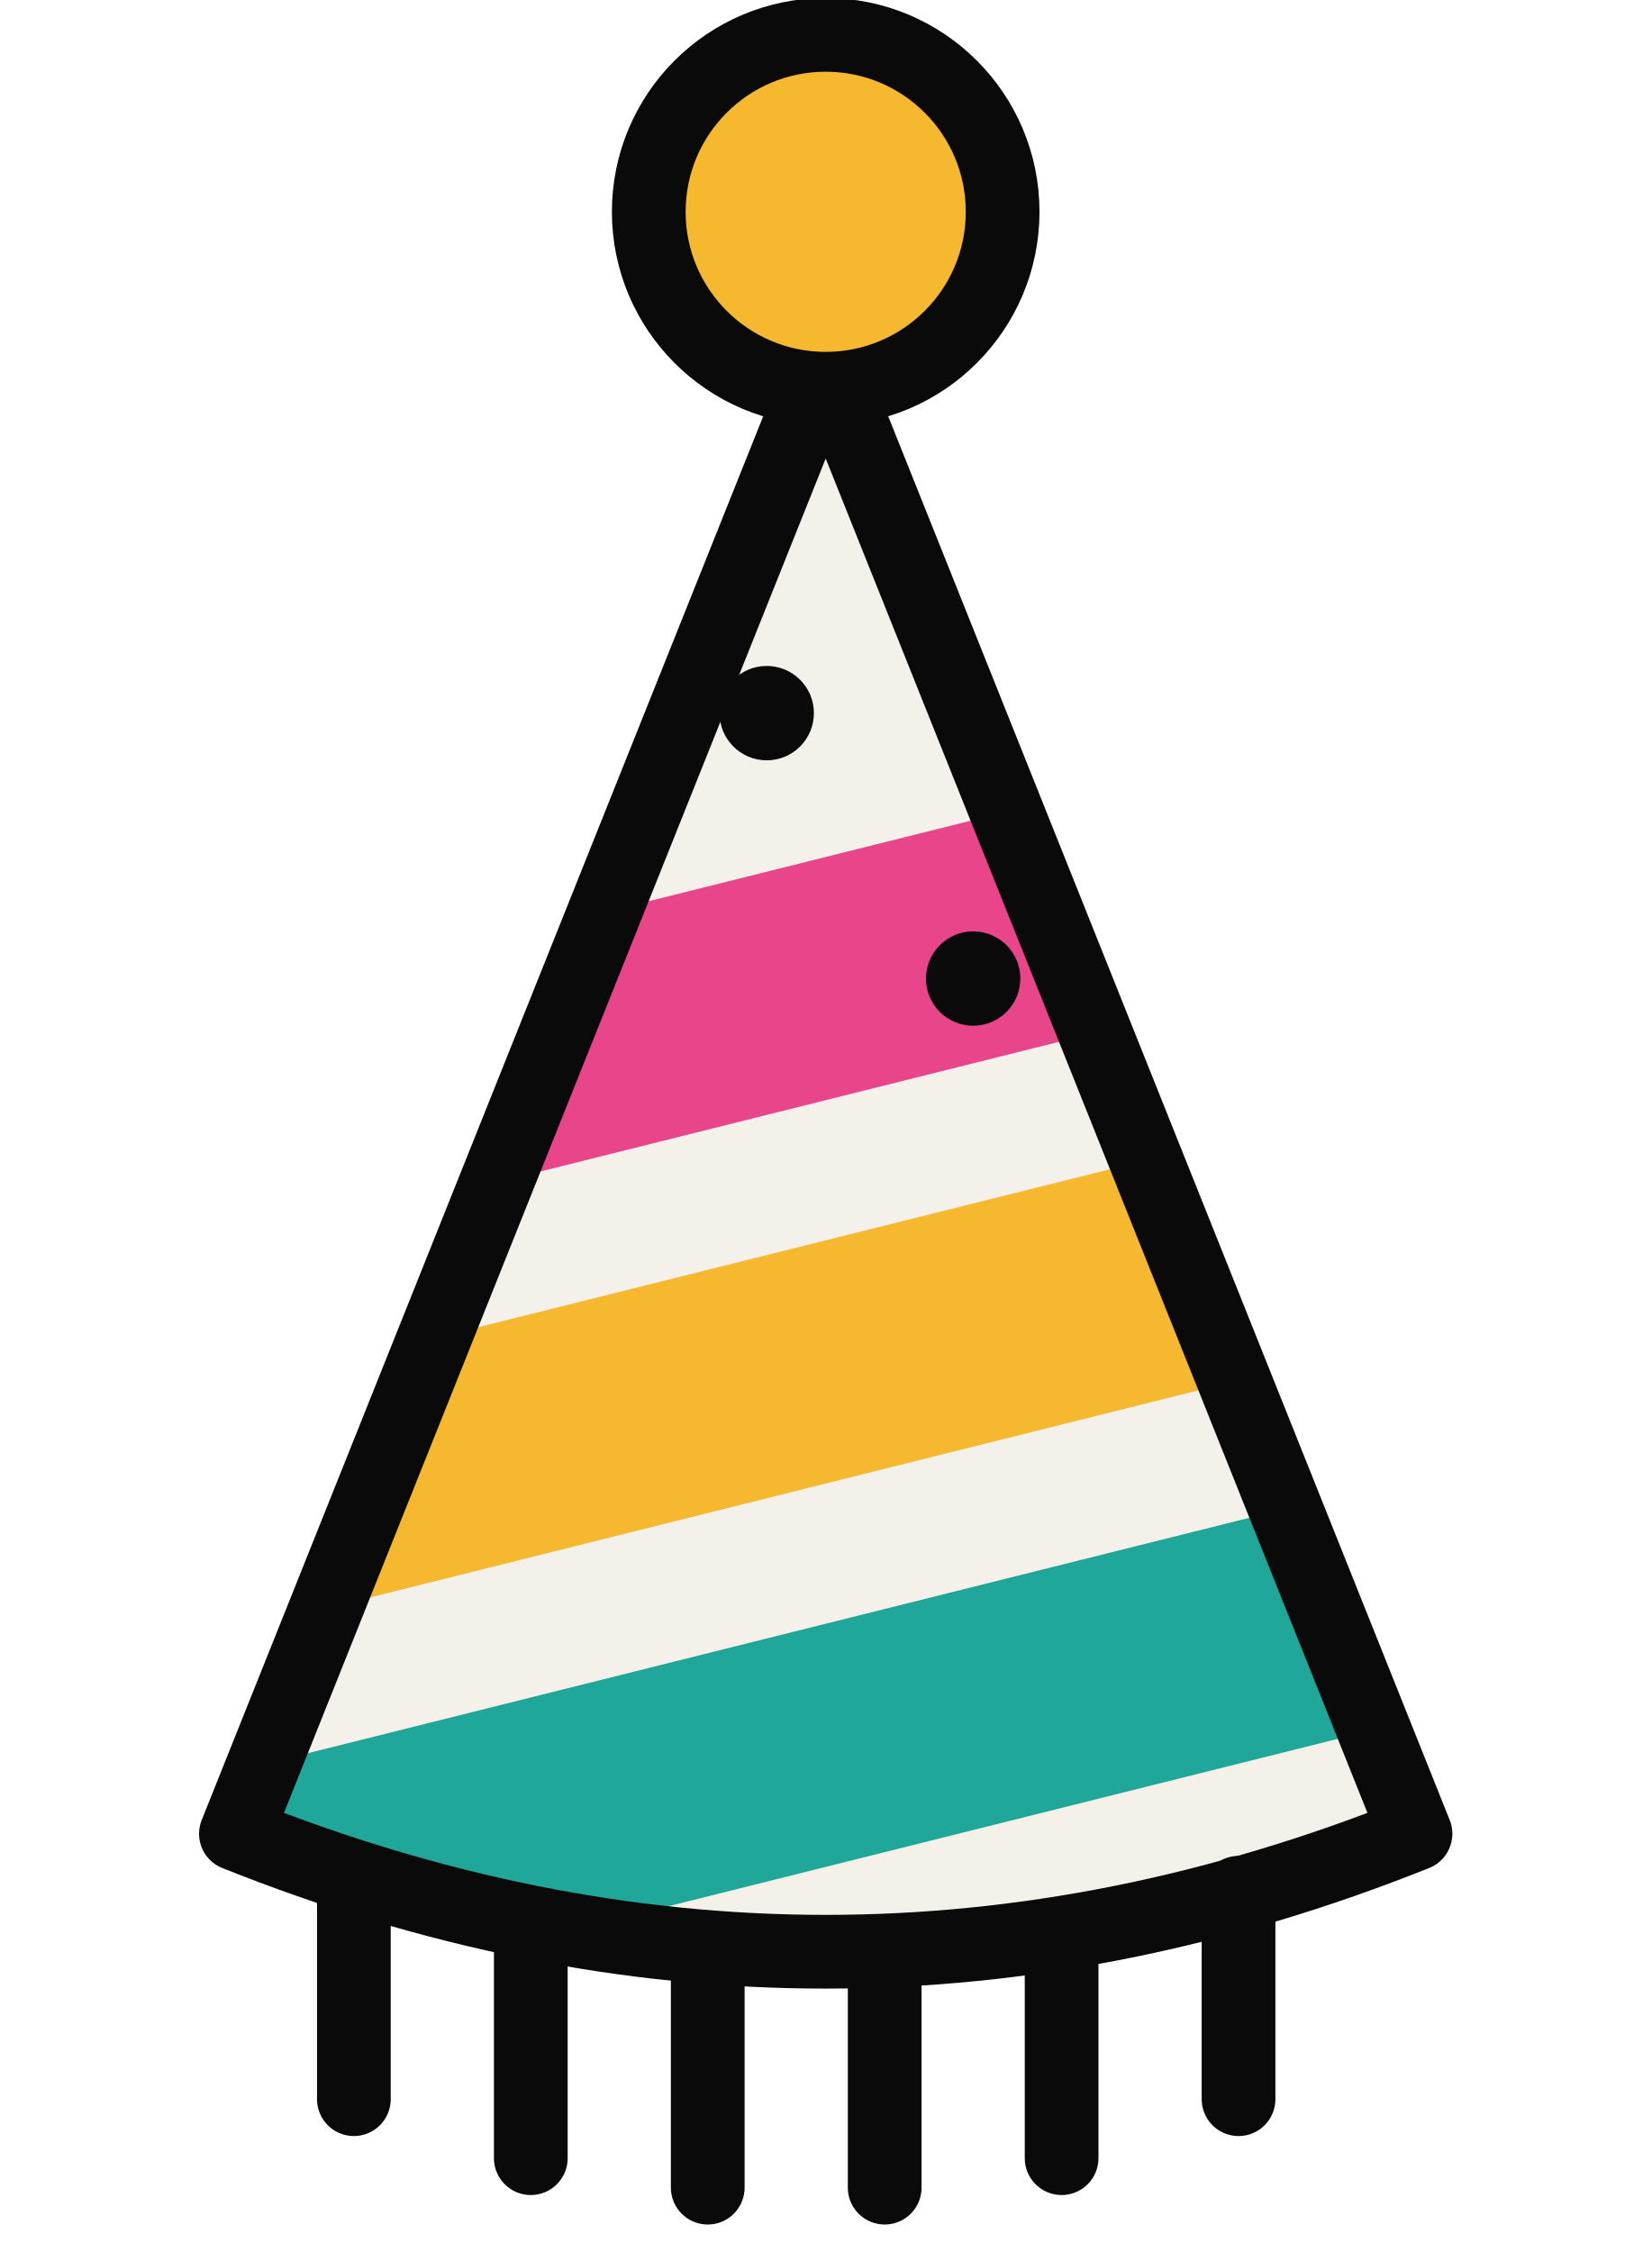
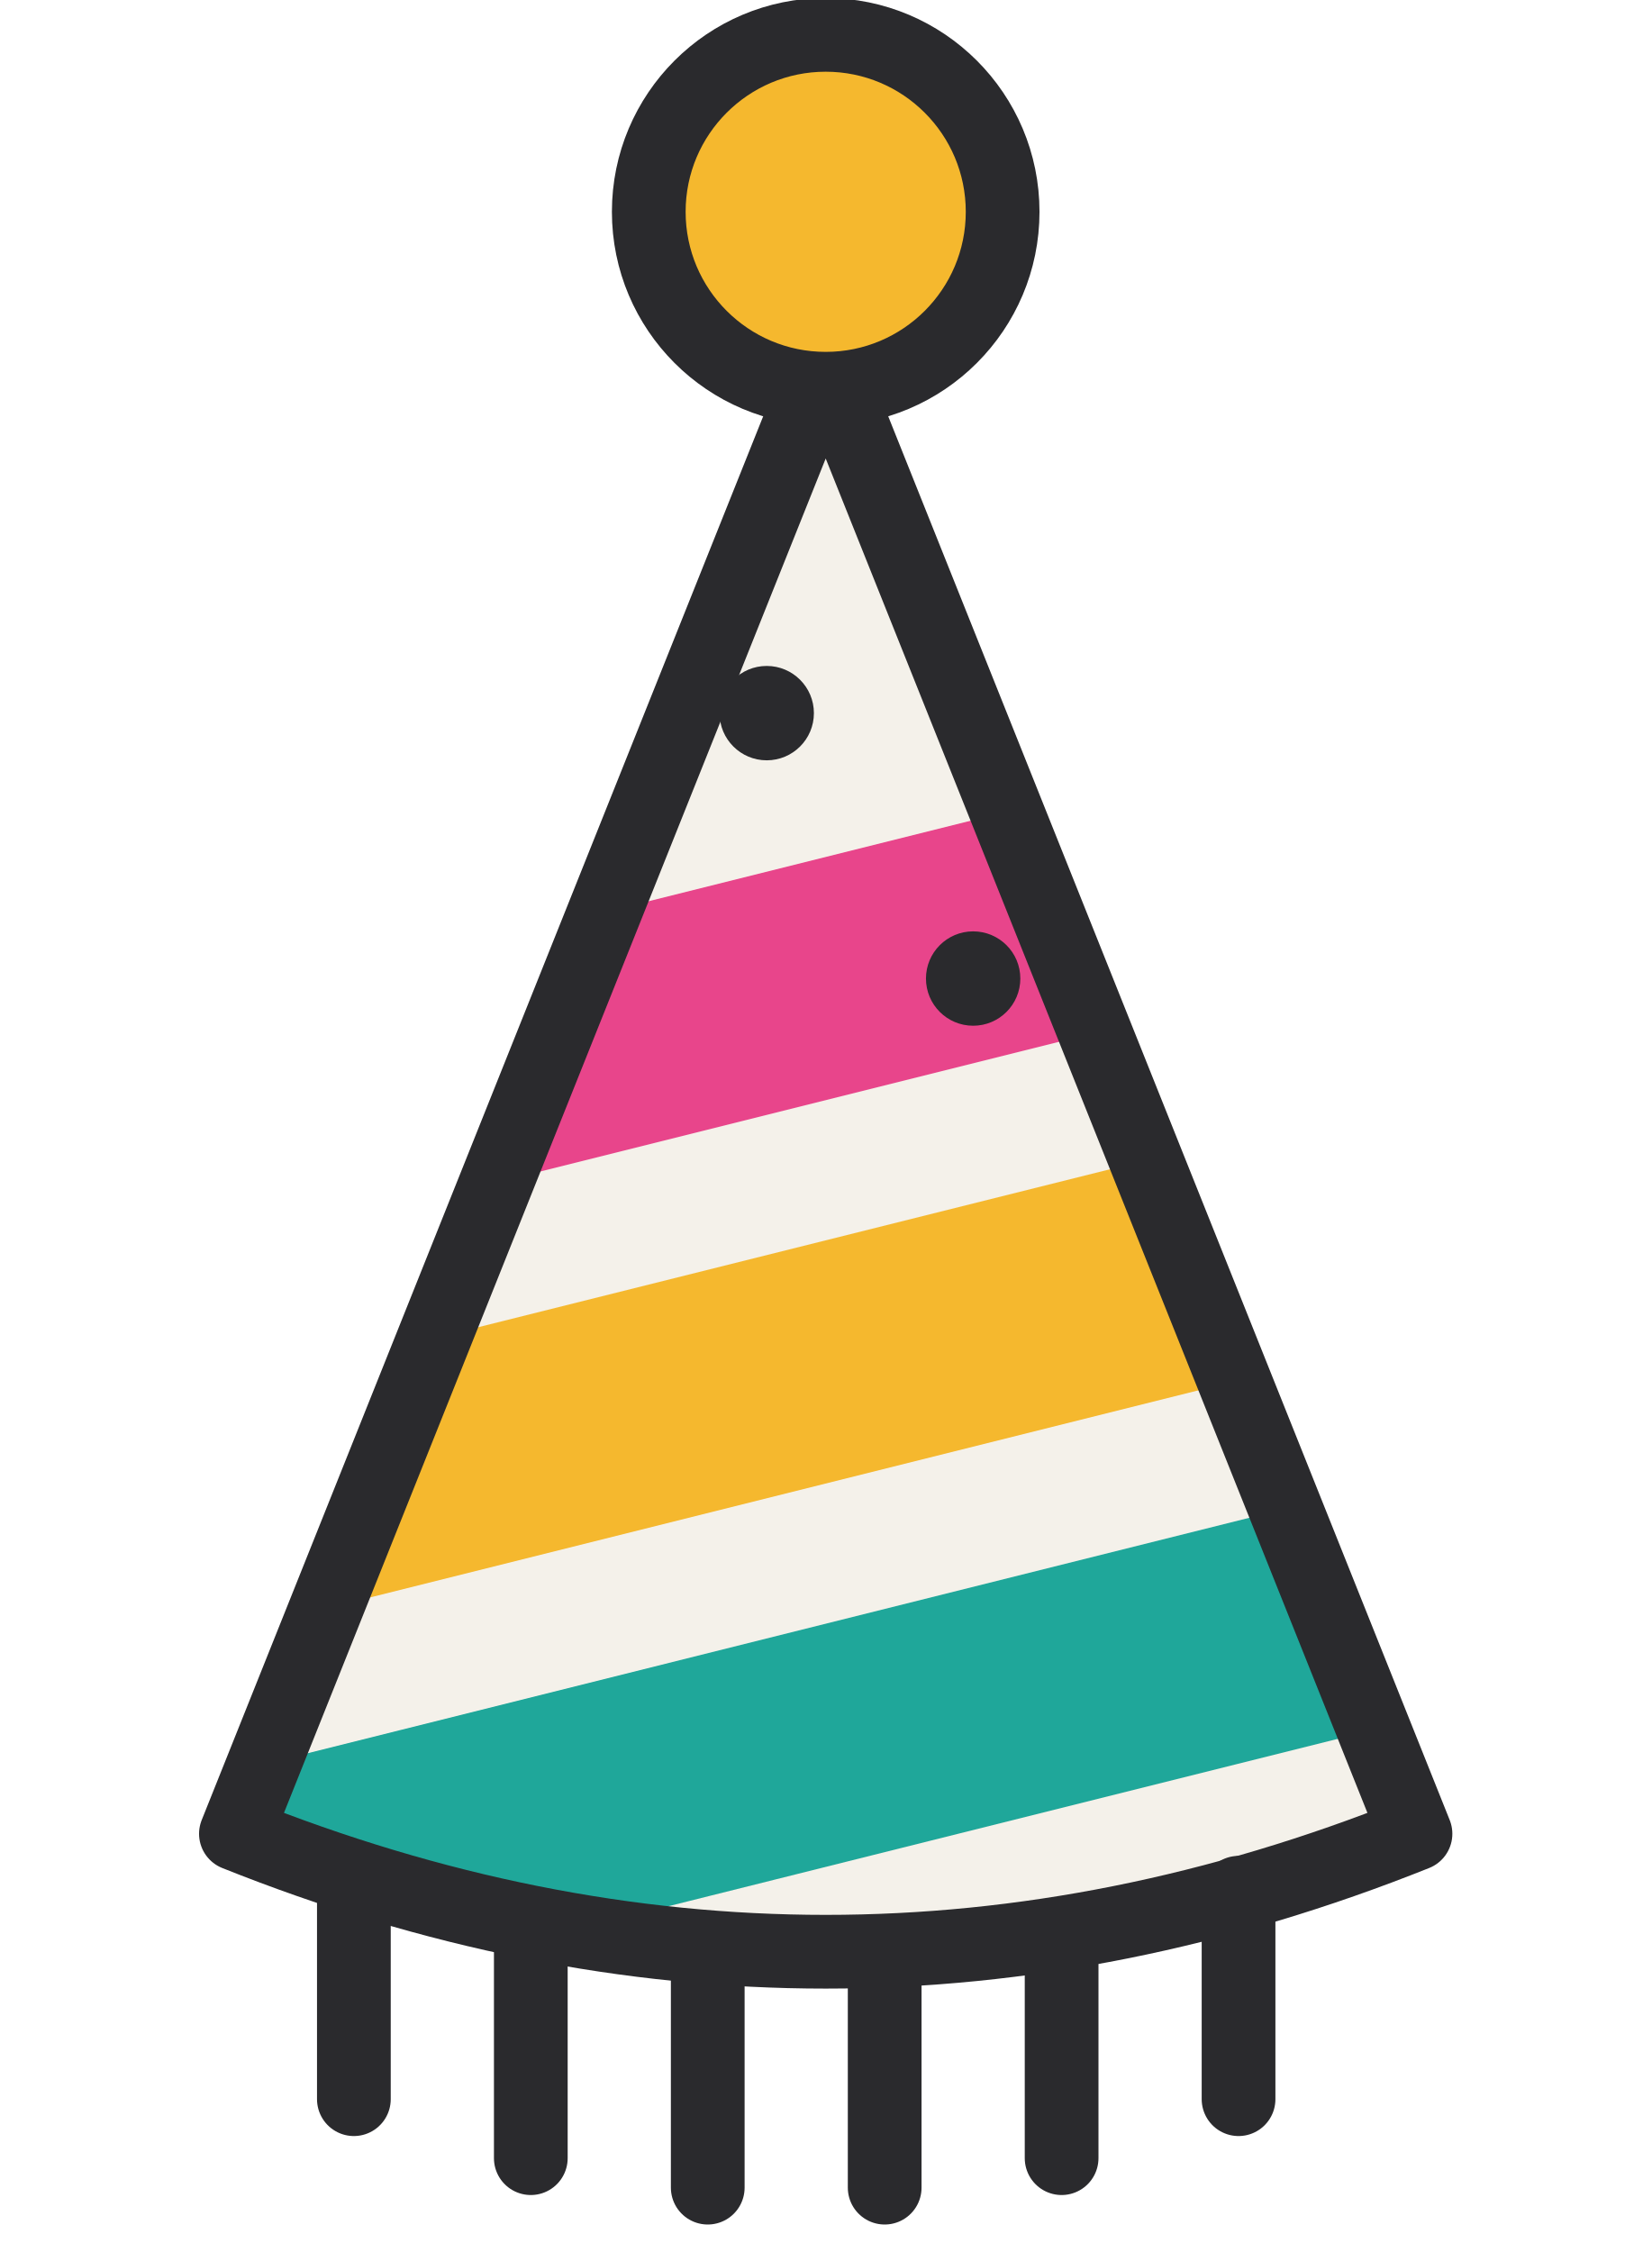
<svg xmlns="http://www.w3.org/2000/svg" viewBox="0 0 56 76" width="44" height="60">
  <defs>
    <clipPath id="cone">
      <path d="M28 12 L8 62 Q28 70 48 62 Z" />
    </clipPath>
  </defs>
  <g clip-path="url(#cone)">
    <rect x="0" y="0" width="56" height="76" fill="#F4F1EA" />
    <path d="M0 40 L56 26" stroke="#E8458B" stroke-width="8" />
    <path d="M0 53 L56 39" stroke="#F5B82E" stroke-width="8" />
    <path d="M0 66 L56 52" stroke="#1FA79A" stroke-width="8" />
-     <circle cx="26" cy="24" r="1.6" fill="#0A0A0B" />
-     <circle cx="33" cy="33" r="1.6" fill="#0A0A0B" />
+     <circle cx="26" cy="24" r="1.6" fill="#2A2A2D" />
+     <circle cx="33" cy="33" r="1.6" fill="#2A2A2D" />
  </g>
-   <path d="M28 12 L8 62 Q28 70 48 62 Z" fill="none" stroke="#0A0A0B" stroke-width="2.5" stroke-linejoin="round" />
-   <path d="M12 64 v7 M18 66 v7 M24 67 v7 M30 67 v7 M36 66 v7 M42 64 v7" stroke="#0A0A0B" stroke-width="2.5" stroke-linecap="round" />
-   <circle cx="28" cy="7" r="6" fill="#F5B82E" stroke="#0A0A0B" stroke-width="2.5" />
+   <path d="M28 12 L8 62 Q28 70 48 62 Z" fill="none" stroke="#2A2A2D" stroke-width="2.5" stroke-linejoin="round" />
+   <path d="M12 64 v7 M18 66 v7 M24 67 v7 M30 67 v7 M36 66 v7 M42 64 v7" stroke="#2A2A2D" stroke-width="2.5" stroke-linecap="round" />
+   <circle cx="28" cy="7" r="6" fill="#F5B82E" stroke="#2A2A2D" stroke-width="2.5" />
</svg>
